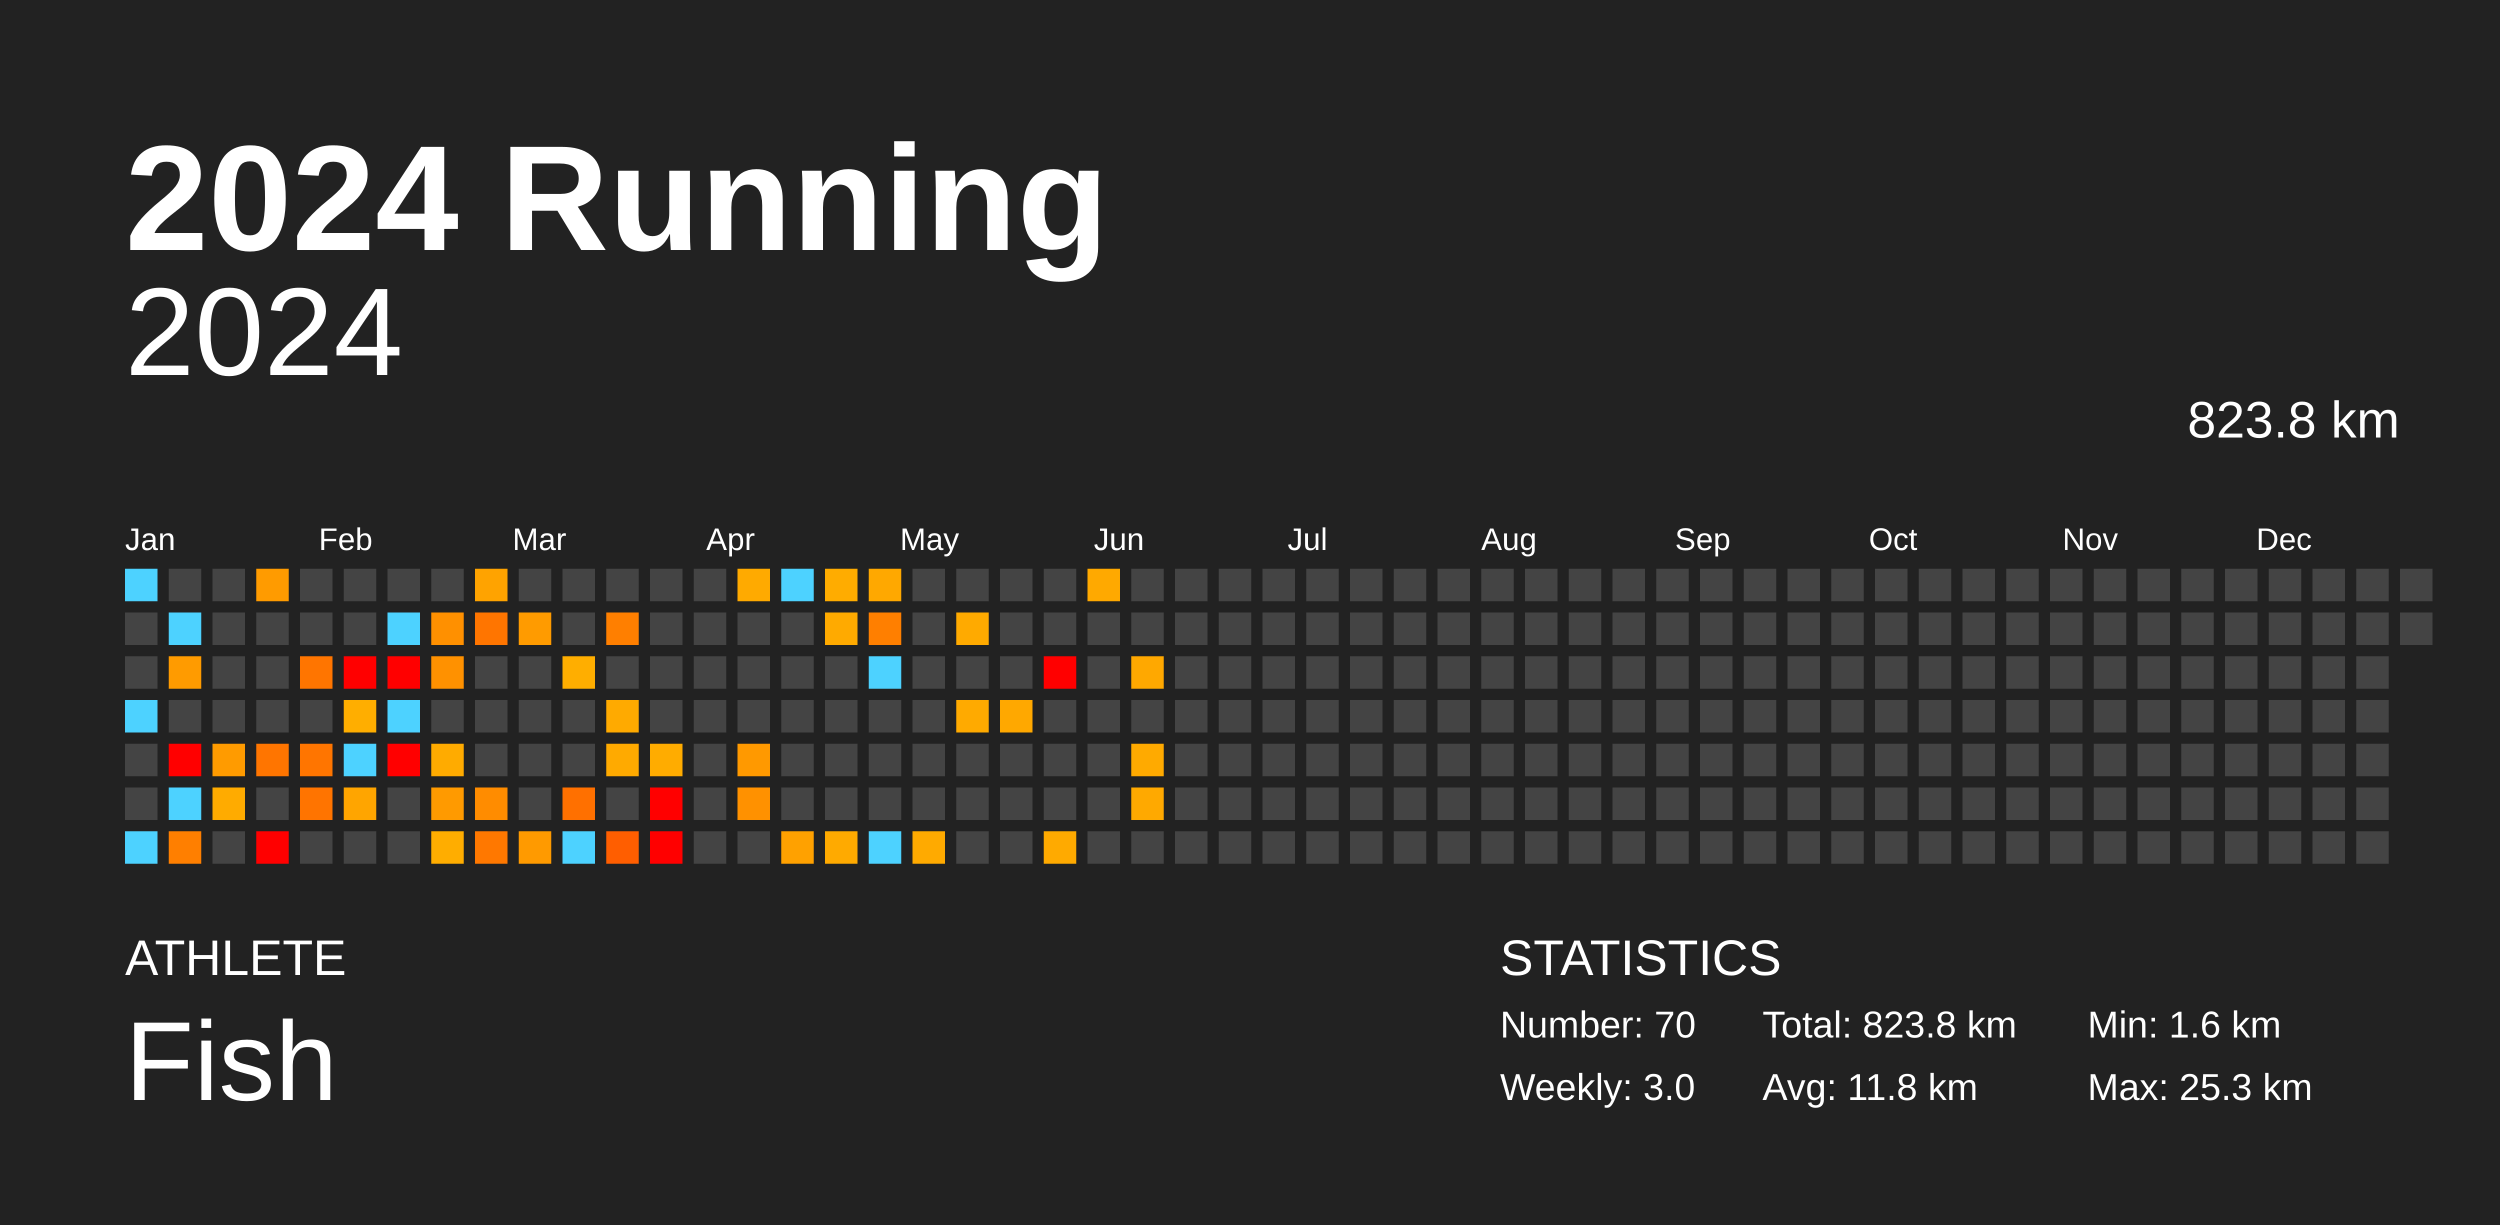
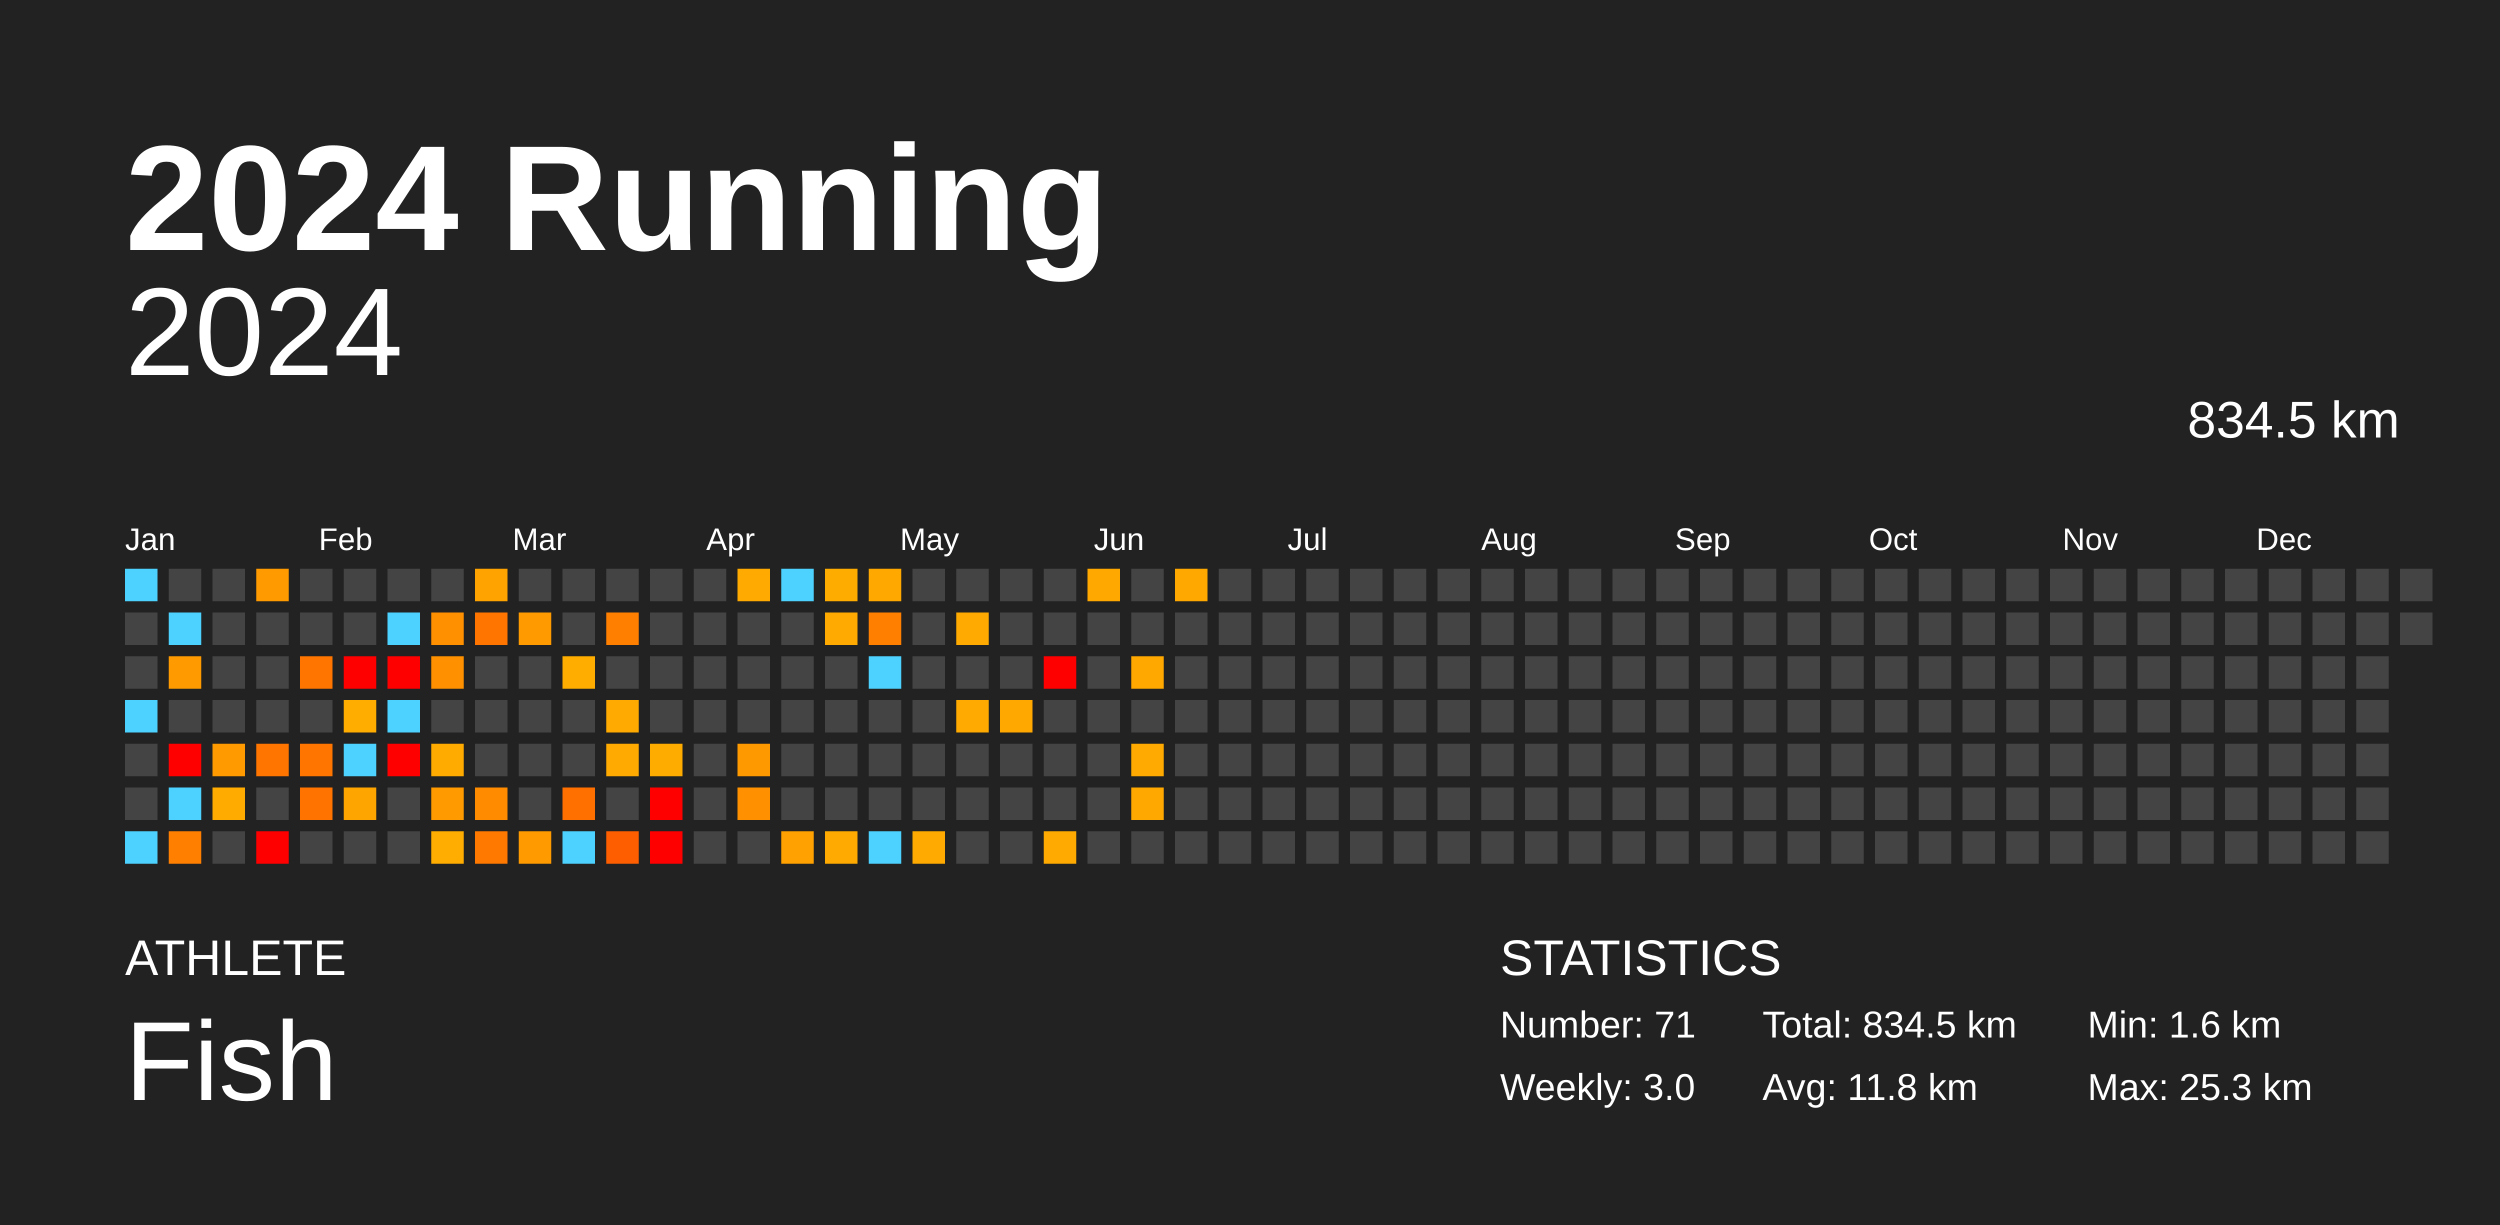
<svg xmlns="http://www.w3.org/2000/svg" baseProfile="full" height="98mm" version="1.1" viewBox="0,0,200,98" width="200mm">
  <defs />
  <rect fill="#222222" height="98" width="200" x="0" y="0" />
  <text fill="#FFFFFF" style="font-size:12px; font-family:Arial; font-weight:bold;" x="10" y="20">2024 Running</text>
  <text fill="#FFFFFF" style="font-size:4px; font-family:Arial" x="10" y="78">ATHLETE</text>
  <text fill="#FFFFFF" style="font-size:9px; font-family:Arial" x="10" y="88">Fish</text>
  <text fill="#FFFFFF" style="font-size:4px; font-family:Arial" x="120" y="78">STATISTICS</text>
-   <text fill="#FFFFFF" style="font-size:3px; font-family:Arial" x="120" y="83">Number: 70</text>
+   <text fill="#FFFFFF" style="font-size:3px; font-family:Arial" x="120" y="83">Number: 71</text>
  <text fill="#FFFFFF" style="font-size:3px; font-family:Arial" x="120" y="88">Weekly: 3.0</text>
-   <text fill="#FFFFFF" style="font-size:3px; font-family:Arial" x="141" y="83">Total: 823.8 km</text>
+   <text fill="#FFFFFF" style="font-size:3px; font-family:Arial" x="141" y="83">Total: 834.5 km</text>
  <text fill="#FFFFFF" style="font-size:3px; font-family:Arial" x="141" y="88">Avg: 11.8 km</text>
  <text fill="#FFFFFF" style="font-size:3px; font-family:Arial" x="167" y="83">Min: 1.6 km</text>
  <text fill="#FFFFFF" style="font-size:3px; font-family:Arial" x="167" y="88">Max: 25.3 km</text>
  <text alignment-baseline="hanging" fill="#FFFFFF" style="font-size:10.0px; font-family:Arial;" x="10" y="30">2024</text>
-   <text alignment-baseline="hanging" fill="#FFFFFF" style="font-size:4.125px; font-family:Arial;" x="175" y="35">823.8 km</text>
+   <text alignment-baseline="hanging" fill="#FFFFFF" style="font-size:4.125px; font-family:Arial;" x="175" y="35">834.5 km</text>
  <text fill="#FFFFFF" style="font-size:2.5px; font-family:Arial" x="10.0" y="44">Jan</text>
  <text fill="#FFFFFF" style="font-size:2.5px; font-family:Arial" x="25.5" y="44">Feb</text>
  <text fill="#FFFFFF" style="font-size:2.5px; font-family:Arial" x="41.0" y="44">Mar</text>
  <text fill="#FFFFFF" style="font-size:2.5px; font-family:Arial" x="56.5" y="44">Apr</text>
  <text fill="#FFFFFF" style="font-size:2.5px; font-family:Arial" x="72.0" y="44">May</text>
  <text fill="#FFFFFF" style="font-size:2.5px; font-family:Arial" x="87.5" y="44">Jun</text>
  <text fill="#FFFFFF" style="font-size:2.5px; font-family:Arial" x="103.0" y="44">Jul</text>
  <text fill="#FFFFFF" style="font-size:2.5px; font-family:Arial" x="118.5" y="44">Aug</text>
  <text fill="#FFFFFF" style="font-size:2.5px; font-family:Arial" x="134.0" y="44">Sep</text>
  <text fill="#FFFFFF" style="font-size:2.5px; font-family:Arial" x="149.5" y="44">Oct</text>
  <text fill="#FFFFFF" style="font-size:2.5px; font-family:Arial" x="165.0" y="44">Nov</text>
  <text fill="#FFFFFF" style="font-size:2.5px; font-family:Arial" x="180.5" y="44">Dec</text>
  <rect fill="#4dd2ff" height="2.6" width="2.6" x="10.0" y="45.5" />
  <rect fill="#444444" height="2.6" width="2.6" x="10.0" y="49.0" />
  <rect fill="#444444" height="2.6" width="2.6" x="10.0" y="52.5" />
  <rect fill="#4dd2ff" height="2.6" width="2.6" x="10.0" y="56.0" />
  <rect fill="#444444" height="2.6" width="2.6" x="10.0" y="59.5" />
  <rect fill="#444444" height="2.6" width="2.6" x="10.0" y="63.0" />
  <rect fill="#4dd2ff" height="2.6" width="2.6" x="10.0" y="66.5" />
  <rect fill="#444444" height="2.6" width="2.6" x="13.5" y="45.5" />
  <rect fill="#4dd2ff" height="2.6" width="2.6" x="13.5" y="49.0" />
  <rect fill="#ff9b00" height="2.6" width="2.6" x="13.5" y="52.5" />
  <rect fill="#444444" height="2.6" width="2.6" x="13.5" y="56.0" />
  <rect fill="red" height="2.6" width="2.6" x="13.5" y="59.5" />
  <rect fill="#4dd2ff" height="2.6" width="2.6" x="13.5" y="63.0" />
  <rect fill="#ff7f00" height="2.6" width="2.6" x="13.5" y="66.5" />
  <rect fill="#444444" height="2.6" width="2.6" x="17.0" y="45.5" />
  <rect fill="#444444" height="2.6" width="2.6" x="17.0" y="49.0" />
  <rect fill="#444444" height="2.6" width="2.6" x="17.0" y="52.5" />
  <rect fill="#444444" height="2.6" width="2.6" x="17.0" y="56.0" />
  <rect fill="#ff9b00" height="2.6" width="2.6" x="17.0" y="59.5" />
  <rect fill="#ffab00" height="2.6" width="2.6" x="17.0" y="63.0" />
  <rect fill="#444444" height="2.6" width="2.6" x="17.0" y="66.5" />
  <rect fill="#ff9b00" height="2.6" width="2.6" x="20.5" y="45.5" />
  <rect fill="#444444" height="2.6" width="2.6" x="20.5" y="49.0" />
  <rect fill="#444444" height="2.6" width="2.6" x="20.5" y="52.5" />
  <rect fill="#444444" height="2.6" width="2.6" x="20.5" y="56.0" />
  <rect fill="#ff7500" height="2.6" width="2.6" x="20.5" y="59.5" />
  <rect fill="#444444" height="2.6" width="2.6" x="20.5" y="63.0" />
  <rect fill="red" height="2.6" width="2.6" x="20.5" y="66.5" />
  <rect fill="#444444" height="2.6" width="2.6" x="24.0" y="45.5" />
  <rect fill="#444444" height="2.6" width="2.6" x="24.0" y="49.0" />
  <rect fill="#ff7500" height="2.6" width="2.6" x="24.0" y="52.5" />
  <rect fill="#444444" height="2.6" width="2.6" x="24.0" y="56.0" />
  <rect fill="#ff7500" height="2.6" width="2.6" x="24.0" y="59.5" />
  <rect fill="#ff7400" height="2.6" width="2.6" x="24.0" y="63.0" />
  <rect fill="#444444" height="2.6" width="2.6" x="24.0" y="66.5" />
  <rect fill="#444444" height="2.6" width="2.6" x="27.5" y="45.5" />
  <rect fill="#444444" height="2.6" width="2.6" x="27.5" y="49.0" />
  <rect fill="red" height="2.6" width="2.6" x="27.5" y="52.5" />
  <rect fill="#ffae00" height="2.6" width="2.6" x="27.5" y="56.0" />
  <rect fill="#4dd2ff" height="2.6" width="2.6" x="27.5" y="59.5" />
  <rect fill="#ffa500" height="2.6" width="2.6" x="27.5" y="63.0" />
  <rect fill="#444444" height="2.6" width="2.6" x="27.5" y="66.5" />
  <rect fill="#444444" height="2.6" width="2.6" x="31.0" y="45.5" />
  <rect fill="#4dd2ff" height="2.6" width="2.6" x="31.0" y="49.0" />
  <rect fill="red" height="2.6" width="2.6" x="31.0" y="52.5" />
  <rect fill="#4dd2ff" height="2.6" width="2.6" x="31.0" y="56.0" />
  <rect fill="red" height="2.6" width="2.6" x="31.0" y="59.5" />
  <rect fill="#444444" height="2.6" width="2.6" x="31.0" y="63.0" />
  <rect fill="#444444" height="2.6" width="2.6" x="31.0" y="66.5" />
  <rect fill="#444444" height="2.6" width="2.6" x="34.5" y="45.5" />
  <rect fill="#ff9000" height="2.6" width="2.6" x="34.5" y="49.0" />
  <rect fill="#ff9100" height="2.6" width="2.6" x="34.5" y="52.5" />
  <rect fill="#444444" height="2.6" width="2.6" x="34.5" y="56.0" />
  <rect fill="#ffab00" height="2.6" width="2.6" x="34.5" y="59.5" />
  <rect fill="#ff9a00" height="2.6" width="2.6" x="34.5" y="63.0" />
  <rect fill="#ffad00" height="2.6" width="2.6" x="34.5" y="66.5" />
  <rect fill="#ffa300" height="2.6" width="2.6" x="38.0" y="45.5" />
  <rect fill="#ff7500" height="2.6" width="2.6" x="38.0" y="49.0" />
  <rect fill="#444444" height="2.6" width="2.6" x="38.0" y="52.5" />
  <rect fill="#444444" height="2.6" width="2.6" x="38.0" y="56.0" />
  <rect fill="#444444" height="2.6" width="2.6" x="38.0" y="59.5" />
  <rect fill="#ff8c00" height="2.6" width="2.6" x="38.0" y="63.0" />
  <rect fill="#ff7800" height="2.6" width="2.6" x="38.0" y="66.5" />
  <rect fill="#444444" height="2.6" width="2.6" x="41.5" y="45.5" />
  <rect fill="#ff9b00" height="2.6" width="2.6" x="41.5" y="49.0" />
  <rect fill="#444444" height="2.6" width="2.6" x="41.5" y="52.5" />
  <rect fill="#444444" height="2.6" width="2.6" x="41.5" y="56.0" />
  <rect fill="#444444" height="2.6" width="2.6" x="41.5" y="59.5" />
  <rect fill="#444444" height="2.6" width="2.6" x="41.5" y="63.0" />
  <rect fill="#ff9a00" height="2.6" width="2.6" x="41.5" y="66.5" />
  <rect fill="#444444" height="2.6" width="2.6" x="45.0" y="45.5" />
  <rect fill="#444444" height="2.6" width="2.6" x="45.0" y="49.0" />
  <rect fill="#ffae00" height="2.6" width="2.6" x="45.0" y="52.5" />
  <rect fill="#444444" height="2.6" width="2.6" x="45.0" y="56.0" />
  <rect fill="#444444" height="2.6" width="2.6" x="45.0" y="59.5" />
  <rect fill="#ff7000" height="2.6" width="2.6" x="45.0" y="63.0" />
  <rect fill="#4dd2ff" height="2.6" width="2.6" x="45.0" y="66.5" />
  <rect fill="#444444" height="2.6" width="2.6" x="48.5" y="45.5" />
  <rect fill="#ff7f00" height="2.6" width="2.6" x="48.5" y="49.0" />
  <rect fill="#444444" height="2.6" width="2.6" x="48.5" y="52.5" />
  <rect fill="#ffaa00" height="2.6" width="2.6" x="48.5" y="56.0" />
  <rect fill="#ffaa00" height="2.6" width="2.6" x="48.5" y="59.5" />
  <rect fill="#444444" height="2.6" width="2.6" x="48.5" y="63.0" />
  <rect fill="#ff5e00" height="2.6" width="2.6" x="48.5" y="66.5" />
  <rect fill="#444444" height="2.6" width="2.6" x="52.0" y="45.5" />
  <rect fill="#444444" height="2.6" width="2.6" x="52.0" y="49.0" />
  <rect fill="#444444" height="2.6" width="2.6" x="52.0" y="52.5" />
  <rect fill="#444444" height="2.6" width="2.6" x="52.0" y="56.0" />
  <rect fill="#ffac00" height="2.6" width="2.6" x="52.0" y="59.5" />
  <rect fill="red" height="2.6" width="2.6" x="52.0" y="63.0" />
  <rect fill="red" height="2.6" width="2.6" x="52.0" y="66.5" />
  <rect fill="#444444" height="2.6" width="2.6" x="55.5" y="45.5" />
  <rect fill="#444444" height="2.6" width="2.6" x="55.5" y="49.0" />
  <rect fill="#444444" height="2.6" width="2.6" x="55.5" y="52.5" />
  <rect fill="#444444" height="2.6" width="2.6" x="55.5" y="56.0" />
  <rect fill="#444444" height="2.6" width="2.6" x="55.5" y="59.5" />
  <rect fill="#444444" height="2.6" width="2.6" x="55.5" y="63.0" />
  <rect fill="#444444" height="2.6" width="2.6" x="55.5" y="66.5" />
  <rect fill="#ffaa00" height="2.6" width="2.6" x="59.0" y="45.5" />
  <rect fill="#444444" height="2.6" width="2.6" x="59.0" y="49.0" />
  <rect fill="#444444" height="2.6" width="2.6" x="59.0" y="52.5" />
  <rect fill="#444444" height="2.6" width="2.6" x="59.0" y="56.0" />
  <rect fill="#ff9900" height="2.6" width="2.6" x="59.0" y="59.5" />
  <rect fill="#ff9100" height="2.6" width="2.6" x="59.0" y="63.0" />
  <rect fill="#444444" height="2.6" width="2.6" x="59.0" y="66.5" />
  <rect fill="#4dd2ff" height="2.6" width="2.6" x="62.5" y="45.5" />
  <rect fill="#444444" height="2.6" width="2.6" x="62.5" y="49.0" />
  <rect fill="#444444" height="2.6" width="2.6" x="62.5" y="52.5" />
  <rect fill="#444444" height="2.6" width="2.6" x="62.5" y="56.0" />
  <rect fill="#444444" height="2.6" width="2.6" x="62.5" y="59.5" />
  <rect fill="#444444" height="2.6" width="2.6" x="62.5" y="63.0" />
  <rect fill="#ffa100" height="2.6" width="2.6" x="62.5" y="66.5" />
  <rect fill="#ffac00" height="2.6" width="2.6" x="66.0" y="45.5" />
  <rect fill="#ffaa00" height="2.6" width="2.6" x="66.0" y="49.0" />
  <rect fill="#444444" height="2.6" width="2.6" x="66.0" y="52.5" />
  <rect fill="#444444" height="2.6" width="2.6" x="66.0" y="56.0" />
  <rect fill="#444444" height="2.6" width="2.6" x="66.0" y="59.5" />
  <rect fill="#444444" height="2.6" width="2.6" x="66.0" y="63.0" />
  <rect fill="#ffaa00" height="2.6" width="2.6" x="66.0" y="66.5" />
  <rect fill="#ffa800" height="2.6" width="2.6" x="69.5" y="45.5" />
  <rect fill="#ff7f00" height="2.6" width="2.6" x="69.5" y="49.0" />
  <rect fill="#4dd2ff" height="2.6" width="2.6" x="69.5" y="52.5" />
  <rect fill="#444444" height="2.6" width="2.6" x="69.5" y="56.0" />
  <rect fill="#444444" height="2.6" width="2.6" x="69.5" y="59.5" />
  <rect fill="#444444" height="2.6" width="2.6" x="69.5" y="63.0" />
  <rect fill="#4dd2ff" height="2.6" width="2.6" x="69.5" y="66.5" />
  <rect fill="#444444" height="2.6" width="2.6" x="73.0" y="45.5" />
  <rect fill="#444444" height="2.6" width="2.6" x="73.0" y="49.0" />
  <rect fill="#444444" height="2.6" width="2.6" x="73.0" y="52.5" />
  <rect fill="#444444" height="2.6" width="2.6" x="73.0" y="56.0" />
  <rect fill="#444444" height="2.6" width="2.6" x="73.0" y="59.5" />
  <rect fill="#444444" height="2.6" width="2.6" x="73.0" y="63.0" />
  <rect fill="#ffaa00" height="2.6" width="2.6" x="73.0" y="66.5" />
  <rect fill="#444444" height="2.6" width="2.6" x="76.5" y="45.5" />
  <rect fill="#ffaa00" height="2.6" width="2.6" x="76.5" y="49.0" />
  <rect fill="#444444" height="2.6" width="2.6" x="76.5" y="52.5" />
  <rect fill="#ffaa00" height="2.6" width="2.6" x="76.5" y="56.0" />
  <rect fill="#444444" height="2.6" width="2.6" x="76.5" y="59.5" />
  <rect fill="#444444" height="2.6" width="2.6" x="76.5" y="63.0" />
  <rect fill="#444444" height="2.6" width="2.6" x="76.5" y="66.5" />
  <rect fill="#444444" height="2.6" width="2.6" x="80.0" y="45.5" />
  <rect fill="#444444" height="2.6" width="2.6" x="80.0" y="49.0" />
  <rect fill="#444444" height="2.6" width="2.6" x="80.0" y="52.5" />
  <rect fill="#ffa800" height="2.6" width="2.6" x="80.0" y="56.0" />
  <rect fill="#444444" height="2.6" width="2.6" x="80.0" y="59.5" />
  <rect fill="#444444" height="2.6" width="2.6" x="80.0" y="63.0" />
  <rect fill="#444444" height="2.6" width="2.6" x="80.0" y="66.5" />
  <rect fill="#444444" height="2.6" width="2.6" x="83.5" y="45.5" />
  <rect fill="#444444" height="2.6" width="2.6" x="83.5" y="49.0" />
  <rect fill="red" height="2.6" width="2.6" x="83.5" y="52.5" />
  <rect fill="#444444" height="2.6" width="2.6" x="83.5" y="56.0" />
  <rect fill="#444444" height="2.6" width="2.6" x="83.5" y="59.5" />
  <rect fill="#444444" height="2.6" width="2.6" x="83.5" y="63.0" />
  <rect fill="#ffaa00" height="2.6" width="2.6" x="83.5" y="66.5" />
  <rect fill="#ffa900" height="2.6" width="2.6" x="87.0" y="45.5" />
  <rect fill="#444444" height="2.6" width="2.6" x="87.0" y="49.0" />
  <rect fill="#444444" height="2.6" width="2.6" x="87.0" y="52.5" />
  <rect fill="#444444" height="2.6" width="2.6" x="87.0" y="56.0" />
  <rect fill="#444444" height="2.6" width="2.6" x="87.0" y="59.5" />
  <rect fill="#444444" height="2.6" width="2.6" x="87.0" y="63.0" />
  <rect fill="#444444" height="2.6" width="2.6" x="87.0" y="66.5" />
  <rect fill="#444444" height="2.6" width="2.6" x="90.5" y="45.5" />
  <rect fill="#444444" height="2.6" width="2.6" x="90.5" y="49.0" />
  <rect fill="#ffa800" height="2.6" width="2.6" x="90.5" y="52.5" />
  <rect fill="#444444" height="2.6" width="2.6" x="90.5" y="56.0" />
  <rect fill="#ffaa00" height="2.6" width="2.6" x="90.5" y="59.5" />
  <rect fill="#ffa900" height="2.6" width="2.6" x="90.5" y="63.0" />
  <rect fill="#444444" height="2.6" width="2.6" x="90.5" y="66.5" />
-   <rect fill="#444444" height="2.6" width="2.6" x="94.0" y="45.5" />
+   <rect fill="#ffa900" height="2.6" width="2.6" x="94.0" y="45.5" />
  <rect fill="#444444" height="2.6" width="2.6" x="94.0" y="49.0" />
  <rect fill="#444444" height="2.6" width="2.6" x="94.0" y="52.5" />
  <rect fill="#444444" height="2.6" width="2.6" x="94.0" y="56.0" />
  <rect fill="#444444" height="2.6" width="2.6" x="94.0" y="59.5" />
  <rect fill="#444444" height="2.6" width="2.6" x="94.0" y="63.0" />
  <rect fill="#444444" height="2.6" width="2.6" x="94.0" y="66.5" />
  <rect fill="#444444" height="2.6" width="2.6" x="97.5" y="45.5" />
  <rect fill="#444444" height="2.6" width="2.6" x="97.5" y="49.0" />
  <rect fill="#444444" height="2.6" width="2.6" x="97.5" y="52.5" />
  <rect fill="#444444" height="2.6" width="2.6" x="97.5" y="56.0" />
  <rect fill="#444444" height="2.6" width="2.6" x="97.5" y="59.5" />
  <rect fill="#444444" height="2.6" width="2.6" x="97.5" y="63.0" />
  <rect fill="#444444" height="2.6" width="2.6" x="97.5" y="66.5" />
  <rect fill="#444444" height="2.6" width="2.6" x="101.0" y="45.5" />
  <rect fill="#444444" height="2.6" width="2.6" x="101.0" y="49.0" />
  <rect fill="#444444" height="2.6" width="2.6" x="101.0" y="52.5" />
  <rect fill="#444444" height="2.6" width="2.6" x="101.0" y="56.0" />
  <rect fill="#444444" height="2.6" width="2.6" x="101.0" y="59.5" />
  <rect fill="#444444" height="2.6" width="2.6" x="101.0" y="63.0" />
  <rect fill="#444444" height="2.6" width="2.6" x="101.0" y="66.5" />
  <rect fill="#444444" height="2.6" width="2.6" x="104.5" y="45.5" />
  <rect fill="#444444" height="2.6" width="2.6" x="104.5" y="49.0" />
  <rect fill="#444444" height="2.6" width="2.6" x="104.5" y="52.5" />
  <rect fill="#444444" height="2.6" width="2.6" x="104.5" y="56.0" />
  <rect fill="#444444" height="2.6" width="2.6" x="104.5" y="59.5" />
  <rect fill="#444444" height="2.6" width="2.6" x="104.5" y="63.0" />
  <rect fill="#444444" height="2.6" width="2.6" x="104.5" y="66.5" />
  <rect fill="#444444" height="2.6" width="2.6" x="108.0" y="45.5" />
  <rect fill="#444444" height="2.6" width="2.6" x="108.0" y="49.0" />
  <rect fill="#444444" height="2.6" width="2.6" x="108.0" y="52.5" />
  <rect fill="#444444" height="2.6" width="2.6" x="108.0" y="56.0" />
  <rect fill="#444444" height="2.6" width="2.6" x="108.0" y="59.5" />
  <rect fill="#444444" height="2.6" width="2.6" x="108.0" y="63.0" />
  <rect fill="#444444" height="2.6" width="2.6" x="108.0" y="66.5" />
  <rect fill="#444444" height="2.6" width="2.6" x="111.5" y="45.5" />
  <rect fill="#444444" height="2.6" width="2.6" x="111.5" y="49.0" />
  <rect fill="#444444" height="2.6" width="2.6" x="111.5" y="52.5" />
  <rect fill="#444444" height="2.6" width="2.6" x="111.5" y="56.0" />
  <rect fill="#444444" height="2.6" width="2.6" x="111.5" y="59.5" />
  <rect fill="#444444" height="2.6" width="2.6" x="111.5" y="63.0" />
  <rect fill="#444444" height="2.6" width="2.6" x="111.5" y="66.5" />
  <rect fill="#444444" height="2.6" width="2.6" x="115.0" y="45.5" />
  <rect fill="#444444" height="2.6" width="2.6" x="115.0" y="49.0" />
  <rect fill="#444444" height="2.6" width="2.6" x="115.0" y="52.5" />
  <rect fill="#444444" height="2.6" width="2.6" x="115.0" y="56.0" />
  <rect fill="#444444" height="2.6" width="2.6" x="115.0" y="59.5" />
  <rect fill="#444444" height="2.6" width="2.6" x="115.0" y="63.0" />
  <rect fill="#444444" height="2.6" width="2.6" x="115.0" y="66.5" />
  <rect fill="#444444" height="2.6" width="2.6" x="118.5" y="45.5" />
  <rect fill="#444444" height="2.6" width="2.6" x="118.5" y="49.0" />
  <rect fill="#444444" height="2.6" width="2.6" x="118.5" y="52.5" />
  <rect fill="#444444" height="2.6" width="2.6" x="118.5" y="56.0" />
  <rect fill="#444444" height="2.6" width="2.6" x="118.5" y="59.5" />
  <rect fill="#444444" height="2.6" width="2.6" x="118.5" y="63.0" />
  <rect fill="#444444" height="2.6" width="2.6" x="118.5" y="66.5" />
  <rect fill="#444444" height="2.6" width="2.6" x="122.0" y="45.5" />
  <rect fill="#444444" height="2.6" width="2.6" x="122.0" y="49.0" />
  <rect fill="#444444" height="2.6" width="2.6" x="122.0" y="52.5" />
  <rect fill="#444444" height="2.6" width="2.6" x="122.0" y="56.0" />
  <rect fill="#444444" height="2.6" width="2.6" x="122.0" y="59.5" />
  <rect fill="#444444" height="2.6" width="2.6" x="122.0" y="63.0" />
  <rect fill="#444444" height="2.6" width="2.6" x="122.0" y="66.5" />
  <rect fill="#444444" height="2.6" width="2.6" x="125.5" y="45.5" />
  <rect fill="#444444" height="2.6" width="2.6" x="125.5" y="49.0" />
  <rect fill="#444444" height="2.6" width="2.6" x="125.5" y="52.5" />
  <rect fill="#444444" height="2.6" width="2.6" x="125.5" y="56.0" />
  <rect fill="#444444" height="2.6" width="2.6" x="125.5" y="59.5" />
  <rect fill="#444444" height="2.6" width="2.6" x="125.5" y="63.0" />
  <rect fill="#444444" height="2.6" width="2.6" x="125.5" y="66.5" />
  <rect fill="#444444" height="2.6" width="2.6" x="129.0" y="45.5" />
  <rect fill="#444444" height="2.6" width="2.6" x="129.0" y="49.0" />
  <rect fill="#444444" height="2.6" width="2.6" x="129.0" y="52.5" />
  <rect fill="#444444" height="2.6" width="2.6" x="129.0" y="56.0" />
  <rect fill="#444444" height="2.6" width="2.6" x="129.0" y="59.5" />
  <rect fill="#444444" height="2.6" width="2.6" x="129.0" y="63.0" />
  <rect fill="#444444" height="2.6" width="2.6" x="129.0" y="66.5" />
  <rect fill="#444444" height="2.6" width="2.6" x="132.5" y="45.5" />
  <rect fill="#444444" height="2.6" width="2.6" x="132.5" y="49.0" />
  <rect fill="#444444" height="2.6" width="2.6" x="132.5" y="52.5" />
  <rect fill="#444444" height="2.6" width="2.6" x="132.5" y="56.0" />
  <rect fill="#444444" height="2.6" width="2.6" x="132.5" y="59.5" />
  <rect fill="#444444" height="2.6" width="2.6" x="132.5" y="63.0" />
  <rect fill="#444444" height="2.6" width="2.6" x="132.5" y="66.5" />
  <rect fill="#444444" height="2.6" width="2.6" x="136.0" y="45.5" />
  <rect fill="#444444" height="2.6" width="2.6" x="136.0" y="49.0" />
  <rect fill="#444444" height="2.6" width="2.6" x="136.0" y="52.5" />
  <rect fill="#444444" height="2.6" width="2.6" x="136.0" y="56.0" />
  <rect fill="#444444" height="2.6" width="2.6" x="136.0" y="59.5" />
  <rect fill="#444444" height="2.6" width="2.6" x="136.0" y="63.0" />
  <rect fill="#444444" height="2.6" width="2.6" x="136.0" y="66.5" />
  <rect fill="#444444" height="2.6" width="2.6" x="139.5" y="45.5" />
  <rect fill="#444444" height="2.6" width="2.6" x="139.5" y="49.0" />
  <rect fill="#444444" height="2.6" width="2.6" x="139.5" y="52.5" />
  <rect fill="#444444" height="2.6" width="2.6" x="139.5" y="56.0" />
  <rect fill="#444444" height="2.6" width="2.6" x="139.5" y="59.5" />
  <rect fill="#444444" height="2.6" width="2.6" x="139.5" y="63.0" />
  <rect fill="#444444" height="2.6" width="2.6" x="139.5" y="66.5" />
  <rect fill="#444444" height="2.6" width="2.6" x="143.0" y="45.5" />
  <rect fill="#444444" height="2.6" width="2.6" x="143.0" y="49.0" />
  <rect fill="#444444" height="2.6" width="2.6" x="143.0" y="52.5" />
  <rect fill="#444444" height="2.6" width="2.6" x="143.0" y="56.0" />
  <rect fill="#444444" height="2.6" width="2.6" x="143.0" y="59.5" />
  <rect fill="#444444" height="2.6" width="2.6" x="143.0" y="63.0" />
  <rect fill="#444444" height="2.6" width="2.6" x="143.0" y="66.5" />
  <rect fill="#444444" height="2.6" width="2.6" x="146.5" y="45.5" />
  <rect fill="#444444" height="2.6" width="2.6" x="146.5" y="49.0" />
  <rect fill="#444444" height="2.6" width="2.6" x="146.5" y="52.5" />
  <rect fill="#444444" height="2.6" width="2.6" x="146.5" y="56.0" />
  <rect fill="#444444" height="2.6" width="2.6" x="146.5" y="59.5" />
  <rect fill="#444444" height="2.6" width="2.6" x="146.5" y="63.0" />
  <rect fill="#444444" height="2.6" width="2.6" x="146.5" y="66.5" />
  <rect fill="#444444" height="2.6" width="2.6" x="150.0" y="45.5" />
  <rect fill="#444444" height="2.6" width="2.6" x="150.0" y="49.0" />
  <rect fill="#444444" height="2.6" width="2.6" x="150.0" y="52.5" />
  <rect fill="#444444" height="2.6" width="2.6" x="150.0" y="56.0" />
  <rect fill="#444444" height="2.6" width="2.6" x="150.0" y="59.5" />
  <rect fill="#444444" height="2.6" width="2.6" x="150.0" y="63.0" />
  <rect fill="#444444" height="2.6" width="2.6" x="150.0" y="66.5" />
  <rect fill="#444444" height="2.6" width="2.6" x="153.5" y="45.5" />
  <rect fill="#444444" height="2.6" width="2.6" x="153.5" y="49.0" />
  <rect fill="#444444" height="2.6" width="2.6" x="153.5" y="52.5" />
  <rect fill="#444444" height="2.6" width="2.6" x="153.5" y="56.0" />
  <rect fill="#444444" height="2.6" width="2.6" x="153.5" y="59.5" />
  <rect fill="#444444" height="2.6" width="2.6" x="153.5" y="63.0" />
  <rect fill="#444444" height="2.6" width="2.6" x="153.5" y="66.5" />
  <rect fill="#444444" height="2.6" width="2.6" x="157.0" y="45.5" />
  <rect fill="#444444" height="2.6" width="2.6" x="157.0" y="49.0" />
  <rect fill="#444444" height="2.6" width="2.6" x="157.0" y="52.5" />
  <rect fill="#444444" height="2.6" width="2.6" x="157.0" y="56.0" />
  <rect fill="#444444" height="2.6" width="2.6" x="157.0" y="59.5" />
  <rect fill="#444444" height="2.6" width="2.6" x="157.0" y="63.0" />
  <rect fill="#444444" height="2.6" width="2.6" x="157.0" y="66.5" />
  <rect fill="#444444" height="2.6" width="2.6" x="160.5" y="45.5" />
  <rect fill="#444444" height="2.6" width="2.6" x="160.5" y="49.0" />
  <rect fill="#444444" height="2.6" width="2.6" x="160.5" y="52.5" />
  <rect fill="#444444" height="2.6" width="2.6" x="160.5" y="56.0" />
  <rect fill="#444444" height="2.6" width="2.6" x="160.5" y="59.5" />
  <rect fill="#444444" height="2.6" width="2.6" x="160.5" y="63.0" />
  <rect fill="#444444" height="2.6" width="2.6" x="160.5" y="66.5" />
  <rect fill="#444444" height="2.6" width="2.6" x="164.0" y="45.5" />
  <rect fill="#444444" height="2.6" width="2.6" x="164.0" y="49.0" />
  <rect fill="#444444" height="2.6" width="2.6" x="164.0" y="52.5" />
  <rect fill="#444444" height="2.6" width="2.6" x="164.0" y="56.0" />
  <rect fill="#444444" height="2.6" width="2.6" x="164.0" y="59.5" />
  <rect fill="#444444" height="2.6" width="2.6" x="164.0" y="63.0" />
  <rect fill="#444444" height="2.6" width="2.6" x="164.0" y="66.5" />
  <rect fill="#444444" height="2.6" width="2.6" x="167.5" y="45.5" />
  <rect fill="#444444" height="2.6" width="2.6" x="167.5" y="49.0" />
  <rect fill="#444444" height="2.6" width="2.6" x="167.5" y="52.5" />
  <rect fill="#444444" height="2.6" width="2.6" x="167.5" y="56.0" />
  <rect fill="#444444" height="2.6" width="2.6" x="167.5" y="59.5" />
  <rect fill="#444444" height="2.6" width="2.6" x="167.5" y="63.0" />
  <rect fill="#444444" height="2.6" width="2.6" x="167.5" y="66.5" />
  <rect fill="#444444" height="2.6" width="2.6" x="171.0" y="45.5" />
  <rect fill="#444444" height="2.6" width="2.6" x="171.0" y="49.0" />
  <rect fill="#444444" height="2.6" width="2.6" x="171.0" y="52.5" />
  <rect fill="#444444" height="2.6" width="2.6" x="171.0" y="56.0" />
  <rect fill="#444444" height="2.6" width="2.6" x="171.0" y="59.5" />
  <rect fill="#444444" height="2.6" width="2.6" x="171.0" y="63.0" />
  <rect fill="#444444" height="2.6" width="2.6" x="171.0" y="66.5" />
  <rect fill="#444444" height="2.6" width="2.6" x="174.5" y="45.5" />
  <rect fill="#444444" height="2.6" width="2.6" x="174.5" y="49.0" />
  <rect fill="#444444" height="2.6" width="2.6" x="174.5" y="52.5" />
  <rect fill="#444444" height="2.6" width="2.6" x="174.5" y="56.0" />
  <rect fill="#444444" height="2.6" width="2.6" x="174.5" y="59.5" />
  <rect fill="#444444" height="2.6" width="2.6" x="174.5" y="63.0" />
  <rect fill="#444444" height="2.6" width="2.6" x="174.5" y="66.5" />
  <rect fill="#444444" height="2.6" width="2.6" x="178.0" y="45.5" />
  <rect fill="#444444" height="2.6" width="2.6" x="178.0" y="49.0" />
  <rect fill="#444444" height="2.6" width="2.6" x="178.0" y="52.5" />
  <rect fill="#444444" height="2.6" width="2.6" x="178.0" y="56.0" />
  <rect fill="#444444" height="2.6" width="2.6" x="178.0" y="59.5" />
  <rect fill="#444444" height="2.6" width="2.6" x="178.0" y="63.0" />
  <rect fill="#444444" height="2.6" width="2.6" x="178.0" y="66.5" />
  <rect fill="#444444" height="2.6" width="2.6" x="181.5" y="45.5" />
  <rect fill="#444444" height="2.6" width="2.6" x="181.5" y="49.0" />
  <rect fill="#444444" height="2.6" width="2.6" x="181.5" y="52.5" />
  <rect fill="#444444" height="2.6" width="2.6" x="181.5" y="56.0" />
  <rect fill="#444444" height="2.6" width="2.6" x="181.5" y="59.5" />
  <rect fill="#444444" height="2.6" width="2.6" x="181.5" y="63.0" />
  <rect fill="#444444" height="2.6" width="2.6" x="181.5" y="66.5" />
  <rect fill="#444444" height="2.6" width="2.6" x="185.0" y="45.5" />
  <rect fill="#444444" height="2.6" width="2.6" x="185.0" y="49.0" />
  <rect fill="#444444" height="2.6" width="2.6" x="185.0" y="52.5" />
  <rect fill="#444444" height="2.6" width="2.6" x="185.0" y="56.0" />
  <rect fill="#444444" height="2.6" width="2.6" x="185.0" y="59.5" />
  <rect fill="#444444" height="2.6" width="2.6" x="185.0" y="63.0" />
  <rect fill="#444444" height="2.6" width="2.6" x="185.0" y="66.5" />
  <rect fill="#444444" height="2.6" width="2.6" x="188.5" y="45.5" />
  <rect fill="#444444" height="2.6" width="2.6" x="188.5" y="49.0" />
  <rect fill="#444444" height="2.6" width="2.6" x="188.5" y="52.5" />
  <rect fill="#444444" height="2.6" width="2.6" x="188.5" y="56.0" />
  <rect fill="#444444" height="2.6" width="2.6" x="188.5" y="59.5" />
  <rect fill="#444444" height="2.6" width="2.6" x="188.5" y="63.0" />
  <rect fill="#444444" height="2.6" width="2.6" x="188.5" y="66.5" />
  <rect fill="#444444" height="2.6" width="2.6" x="192.0" y="45.5" />
  <rect fill="#444444" height="2.6" width="2.6" x="192.0" y="49.0" />
</svg>
